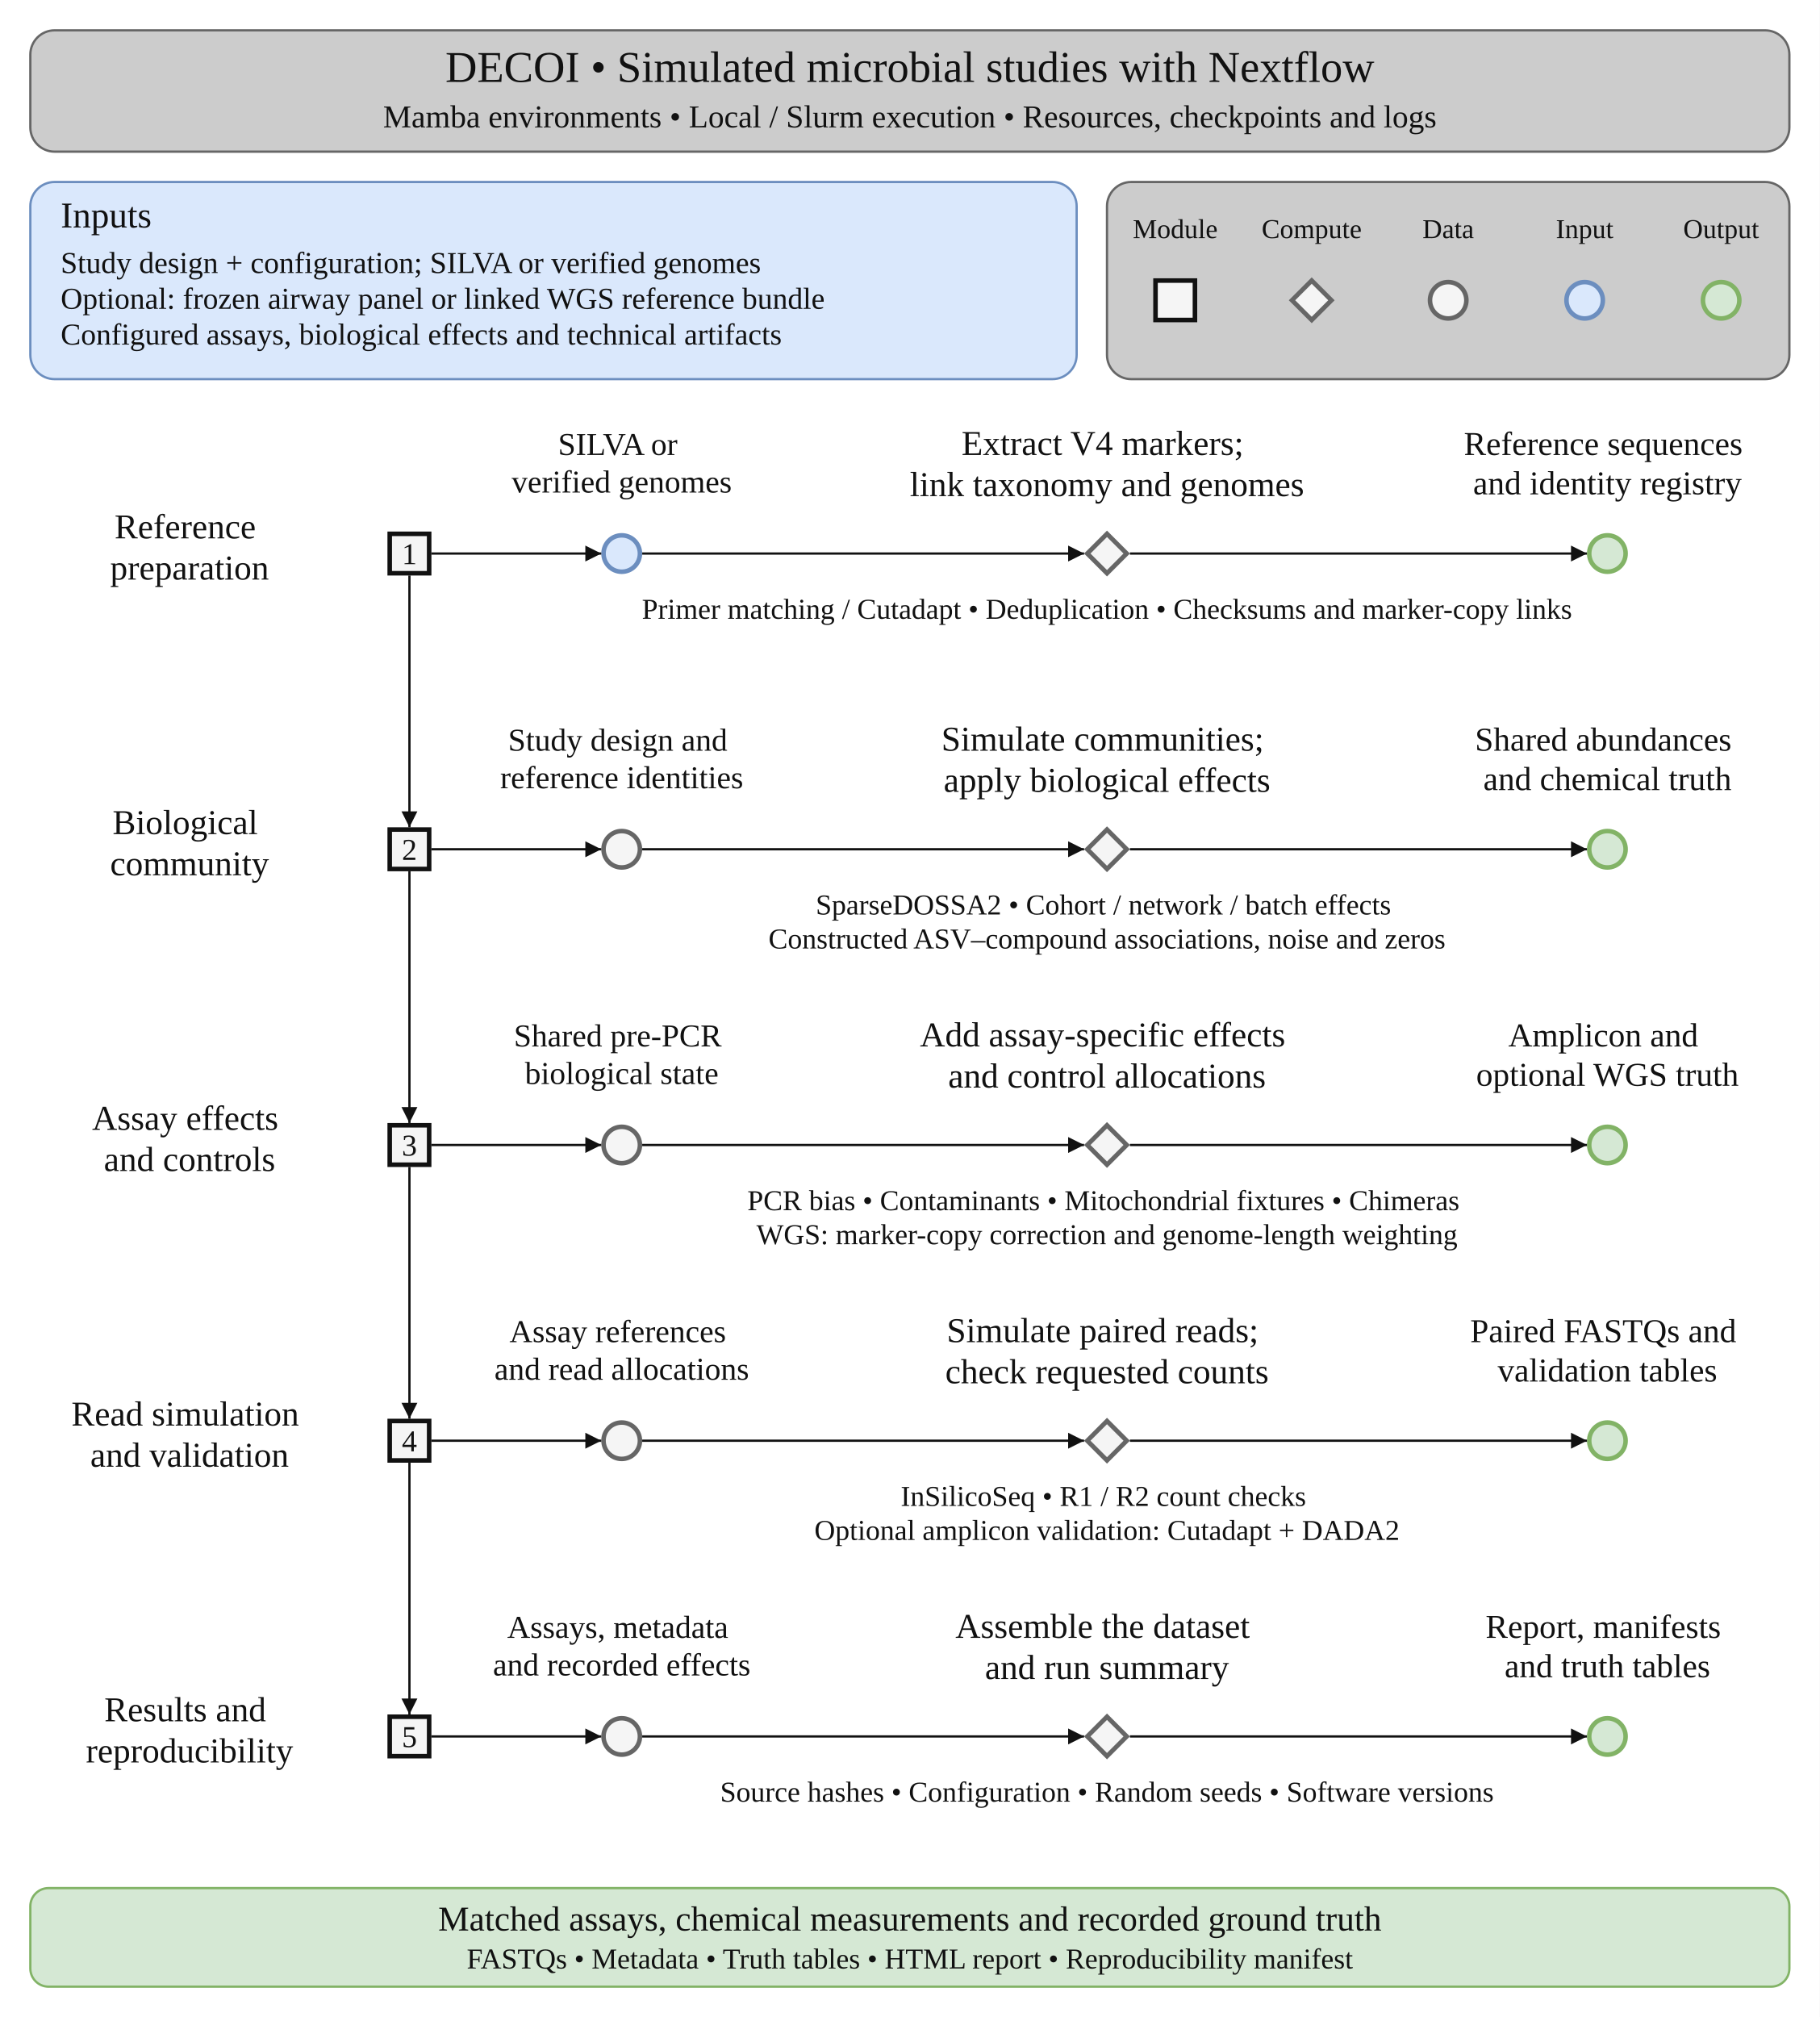
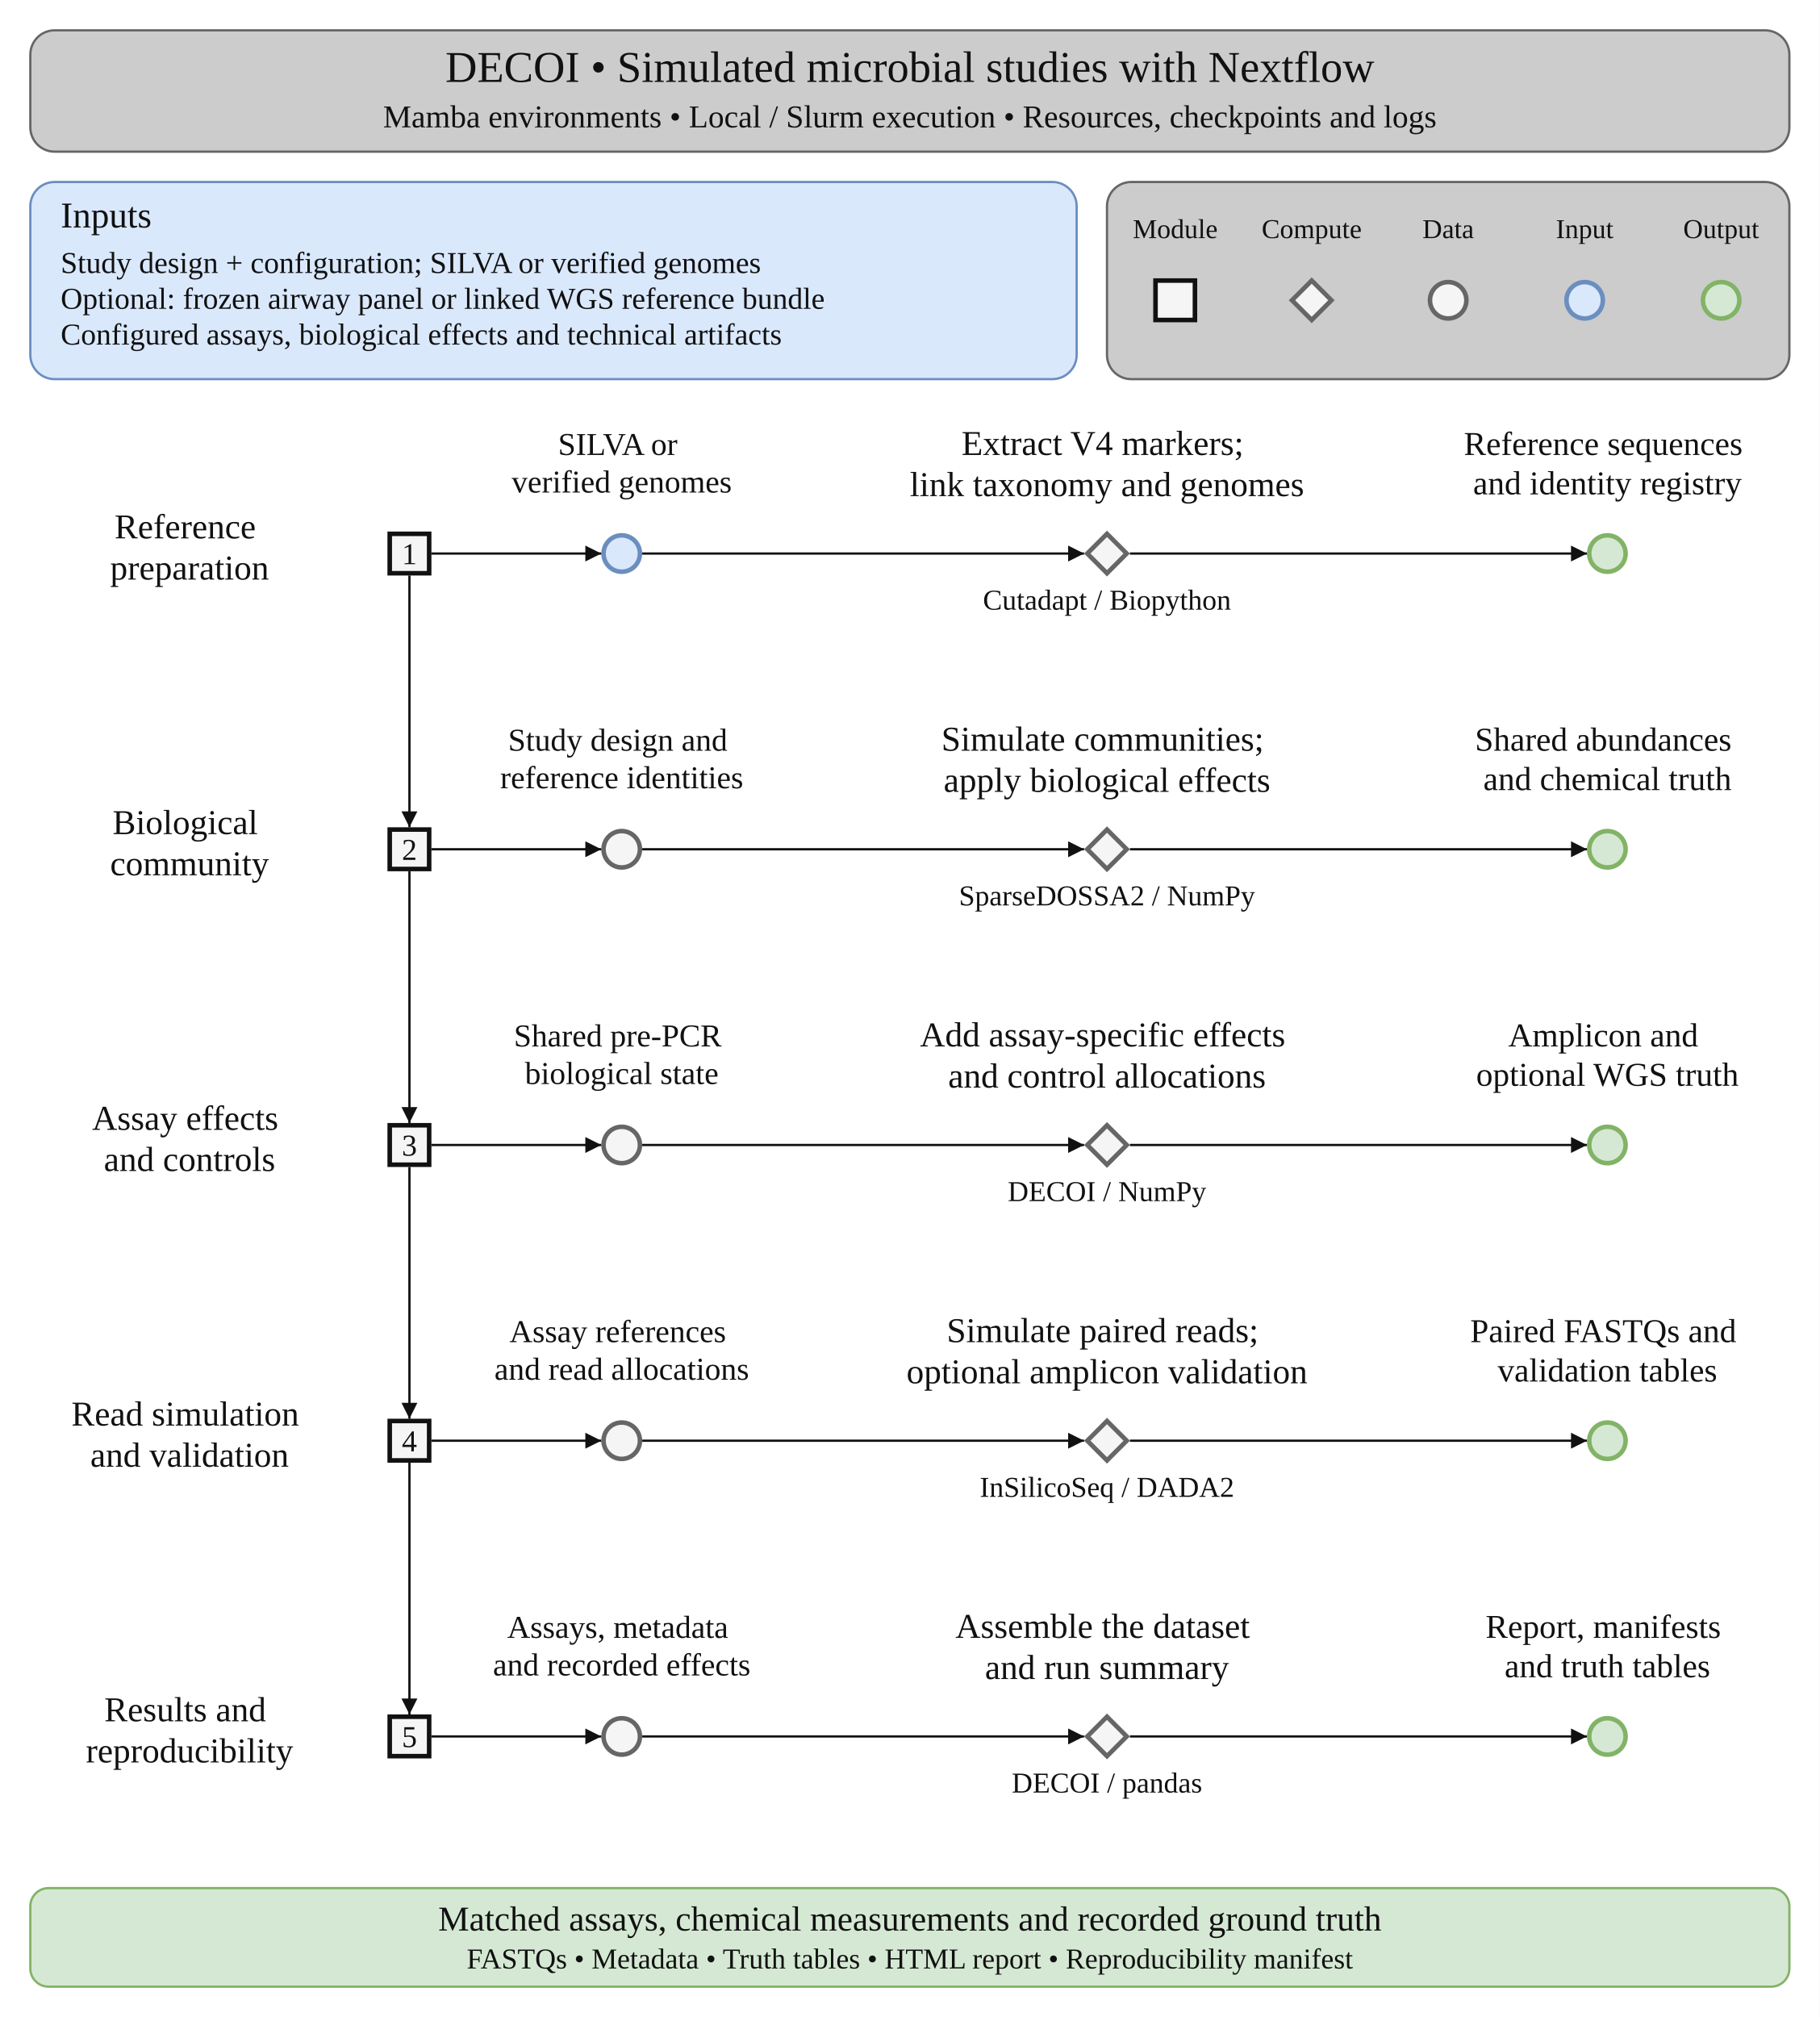
<svg xmlns="http://www.w3.org/2000/svg" width="1200" height="1330" viewBox="0 0 1200 1330" role="img" aria-labelledby="title desc">
  <rect width="1200" height="1330" fill="white" />
  <defs>
    <marker id="arrow" viewBox="0 0 10 10" refX="10" refY="5" markerWidth="7" markerHeight="7" orient="auto">
      <path d="M0 0 L10 5 L0 10z" fill="#111111" />
    </marker>
  </defs>
  <style>text{font-family:"Times New Roman",Times,serif;fill:#111111}.wire{fill:none;stroke:#111111;stroke-width:1.5;marker-end:url(#arrow)}</style>
  <rect x="20" y="20" width="1160" height="80" rx="16" fill="#CCCCCC" stroke="#666666" stroke-width="1.5" />
  <text x="600" y="54" font-size="29" text-anchor="middle">
    <tspan x="600" dy="0">DECOI • Simulated microbial studies with Nextflow</tspan>
  </text>
  <text x="600" y="84" font-size="21" text-anchor="middle">
    <tspan x="600" dy="0">Mamba environments • Local / Slurm execution • Resources, checkpoints and logs</tspan>
  </text>
  <rect x="20" y="120" width="690" height="130" rx="16" fill="#DAE8FC" stroke="#6C8EBF" stroke-width="1.5" />
  <text x="40" y="150" font-size="24" text-anchor="start">
    <tspan x="40" dy="0">Inputs</tspan>
  </text>
  <text x="40" y="180" font-size="20" text-anchor="start">
    <tspan x="40" dy="0">Study design + configuration; SILVA or verified genomes</tspan>
    <tspan x="40" dy="23.6">Optional: frozen airway panel or linked WGS reference bundle</tspan>
    <tspan x="40" dy="23.6">Configured assays, biological effects and technical artifacts</tspan>
  </text>
  <rect x="730" y="120" width="450" height="130" rx="16" fill="#CCCCCC" stroke="#666666" stroke-width="1.5" />
  <text x="775" y="157" font-size="18" text-anchor="middle">
    <tspan x="775" dy="0">Module</tspan>
  </text>
  <rect x="762" y="185" width="26" height="26" rx="0" fill="#F5F5F5" stroke="#111111" stroke-width="3" />
  <text x="865" y="157" font-size="18" text-anchor="middle">
    <tspan x="865" dy="0">Compute</tspan>
  </text>
  <path d="M865 185 L878 198 L865 211 L852 198Z" fill="#F5F5F5" stroke="#666666" stroke-width="3" />
  <text x="955" y="157" font-size="18" text-anchor="middle">
    <tspan x="955" dy="0">Data</tspan>
  </text>
  <circle cx="955" cy="198" r="12" fill="#F5F5F5" stroke="#666666" stroke-width="3" />
  <text x="1045" y="157" font-size="18" text-anchor="middle">
    <tspan x="1045" dy="0">Input</tspan>
  </text>
  <circle cx="1045" cy="198" r="12" fill="#DAE8FC" stroke="#6C8EBF" stroke-width="3" />
  <text x="1135" y="157" font-size="18" text-anchor="middle">
    <tspan x="1135" dy="0">Output</tspan>
  </text>
  <circle cx="1135" cy="198" r="12" fill="#D5E8D4" stroke="#82B366" stroke-width="3" />
  <text x="125" y="355" font-size="23" text-anchor="middle">
    <tspan x="125" dy="0">Reference</tspan>
    <tspan x="125" dy="27.14">preparation</tspan>
  </text>
  <rect x="257" y="352" width="26" height="26" rx="0" fill="#F5F5F5" stroke="#111111" stroke-width="3" />
  <text x="270" y="372" font-size="20" text-anchor="middle">
    <tspan x="270" dy="0">1</tspan>
  </text>
  <circle cx="410" cy="365" r="12" fill="#DAE8FC" stroke="#6C8EBF" stroke-width="3" />
  <path d="M730 352 L743 365 L730 378 L717 365Z" fill="#F5F5F5" stroke="#666666" stroke-width="3" />
  <circle cx="1060" cy="365" r="12" fill="#D5E8D4" stroke="#82B366" stroke-width="3" />
  <text x="410" y="300" font-size="21" text-anchor="middle">
    <tspan x="410" dy="0">SILVA or</tspan>
    <tspan x="410" dy="24.78">verified genomes</tspan>
  </text>
  <text x="730" y="300" font-size="23" text-anchor="middle">
    <tspan x="730" dy="0">Extract V4 markers;</tspan>
    <tspan x="730" dy="27.14">link taxonomy and genomes</tspan>
  </text>
  <text x="1060" y="300" font-size="22" text-anchor="middle">
    <tspan x="1060" dy="0">Reference sequences</tspan>
    <tspan x="1060" dy="25.96">and identity registry</tspan>
  </text>
-   <text x="730" y="408" font-size="19" text-anchor="middle">
-     <tspan x="730" dy="0">Primer matching / Cutadapt • Deduplication • Checksums and marker-copy links</tspan>
+   <text x="730" y="402" font-size="19" text-anchor="middle">
+     <tspan x="730" dy="0">Cutadapt / Biopython</tspan>
  </text>
  <path class="wire" d="M284.5 365 L396.5 365" />
  <path class="wire" d="M423.5 365 L714.879 365" />
  <path class="wire" d="M745.121 365 L1046.5 365" />
  <path class="wire" d="M270 379.5 L270 545.5" />
  <text x="125" y="550" font-size="23" text-anchor="middle">
    <tspan x="125" dy="0">Biological</tspan>
    <tspan x="125" dy="27.14">community</tspan>
  </text>
  <rect x="257" y="547" width="26" height="26" rx="0" fill="#F5F5F5" stroke="#111111" stroke-width="3" />
  <text x="270" y="567" font-size="20" text-anchor="middle">
    <tspan x="270" dy="0">2</tspan>
  </text>
  <circle cx="410" cy="560" r="12" fill="#F5F5F5" stroke="#666666" stroke-width="3" />
  <path d="M730 547 L743 560 L730 573 L717 560Z" fill="#F5F5F5" stroke="#666666" stroke-width="3" />
  <circle cx="1060" cy="560" r="12" fill="#D5E8D4" stroke="#82B366" stroke-width="3" />
  <text x="410" y="495" font-size="21" text-anchor="middle">
    <tspan x="410" dy="0">Study design and</tspan>
    <tspan x="410" dy="24.78">reference identities</tspan>
  </text>
  <text x="730" y="495" font-size="23" text-anchor="middle">
    <tspan x="730" dy="0">Simulate communities;</tspan>
    <tspan x="730" dy="27.14">apply biological effects</tspan>
  </text>
  <text x="1060" y="495" font-size="22" text-anchor="middle">
    <tspan x="1060" dy="0">Shared abundances</tspan>
    <tspan x="1060" dy="25.96">and chemical truth</tspan>
  </text>
-   <text x="730" y="603" font-size="19" text-anchor="middle">
-     <tspan x="730" dy="0">SparseDOSSA2 • Cohort / network / batch effects</tspan>
-     <tspan x="730" dy="22.42">Constructed ASV–compound associations, noise and zeros</tspan>
+   <text x="730" y="597" font-size="19" text-anchor="middle">
+     <tspan x="730" dy="0">SparseDOSSA2 / NumPy</tspan>
  </text>
  <path class="wire" d="M284.5 560 L396.5 560" />
  <path class="wire" d="M423.5 560 L714.879 560" />
  <path class="wire" d="M745.121 560 L1046.5 560" />
  <path class="wire" d="M270 574.5 L270 740.5" />
  <text x="125" y="745" font-size="23" text-anchor="middle">
    <tspan x="125" dy="0">Assay effects</tspan>
    <tspan x="125" dy="27.14">and controls</tspan>
  </text>
  <rect x="257" y="742" width="26" height="26" rx="0" fill="#F5F5F5" stroke="#111111" stroke-width="3" />
  <text x="270" y="762" font-size="20" text-anchor="middle">
    <tspan x="270" dy="0">3</tspan>
  </text>
  <circle cx="410" cy="755" r="12" fill="#F5F5F5" stroke="#666666" stroke-width="3" />
  <path d="M730 742 L743 755 L730 768 L717 755Z" fill="#F5F5F5" stroke="#666666" stroke-width="3" />
  <circle cx="1060" cy="755" r="12" fill="#D5E8D4" stroke="#82B366" stroke-width="3" />
  <text x="410" y="690" font-size="21" text-anchor="middle">
    <tspan x="410" dy="0">Shared pre-PCR</tspan>
    <tspan x="410" dy="24.78">biological state</tspan>
  </text>
  <text x="730" y="690" font-size="23" text-anchor="middle">
    <tspan x="730" dy="0">Add assay-specific effects</tspan>
    <tspan x="730" dy="27.14">and control allocations</tspan>
  </text>
  <text x="1060" y="690" font-size="22" text-anchor="middle">
    <tspan x="1060" dy="0">Amplicon and</tspan>
    <tspan x="1060" dy="25.96">optional WGS truth</tspan>
  </text>
-   <text x="730" y="798" font-size="19" text-anchor="middle">
-     <tspan x="730" dy="0">PCR bias • Contaminants • Mitochondrial fixtures • Chimeras</tspan>
-     <tspan x="730" dy="22.42">WGS: marker-copy correction and genome-length weighting</tspan>
+   <text x="730" y="792" font-size="19" text-anchor="middle">
+     <tspan x="730" dy="0">DECOI / NumPy</tspan>
  </text>
  <path class="wire" d="M284.5 755 L396.5 755" />
  <path class="wire" d="M423.5 755 L714.879 755" />
  <path class="wire" d="M745.121 755 L1046.5 755" />
  <path class="wire" d="M270 769.5 L270 935.5" />
  <text x="125" y="940" font-size="23" text-anchor="middle">
    <tspan x="125" dy="0">Read simulation</tspan>
    <tspan x="125" dy="27.14">and validation</tspan>
  </text>
  <rect x="257" y="937" width="26" height="26" rx="0" fill="#F5F5F5" stroke="#111111" stroke-width="3" />
  <text x="270" y="957" font-size="20" text-anchor="middle">
    <tspan x="270" dy="0">4</tspan>
  </text>
  <circle cx="410" cy="950" r="12" fill="#F5F5F5" stroke="#666666" stroke-width="3" />
  <path d="M730 937 L743 950 L730 963 L717 950Z" fill="#F5F5F5" stroke="#666666" stroke-width="3" />
  <circle cx="1060" cy="950" r="12" fill="#D5E8D4" stroke="#82B366" stroke-width="3" />
  <text x="410" y="885" font-size="21" text-anchor="middle">
    <tspan x="410" dy="0">Assay references</tspan>
    <tspan x="410" dy="24.78">and read allocations</tspan>
  </text>
  <text x="730" y="885" font-size="23" text-anchor="middle">
    <tspan x="730" dy="0">Simulate paired reads;</tspan>
-     <tspan x="730" dy="27.14">check requested counts</tspan>
+     <tspan x="730" dy="27.14">optional amplicon validation</tspan>
  </text>
  <text x="1060" y="885" font-size="22" text-anchor="middle">
    <tspan x="1060" dy="0">Paired FASTQs and</tspan>
    <tspan x="1060" dy="25.96">validation tables</tspan>
  </text>
-   <text x="730" y="993" font-size="19" text-anchor="middle">
-     <tspan x="730" dy="0">InSilicoSeq • R1 / R2 count checks</tspan>
-     <tspan x="730" dy="22.42">Optional amplicon validation: Cutadapt + DADA2</tspan>
+   <text x="730" y="987" font-size="19" text-anchor="middle">
+     <tspan x="730" dy="0">InSilicoSeq / DADA2</tspan>
  </text>
  <path class="wire" d="M284.5 950 L396.5 950" />
  <path class="wire" d="M423.5 950 L714.879 950" />
  <path class="wire" d="M745.121 950 L1046.5 950" />
  <path class="wire" d="M270 964.5 L270 1130.5" />
  <text x="125" y="1135" font-size="23" text-anchor="middle">
    <tspan x="125" dy="0">Results and</tspan>
    <tspan x="125" dy="27.14">reproducibility</tspan>
  </text>
  <rect x="257" y="1132" width="26" height="26" rx="0" fill="#F5F5F5" stroke="#111111" stroke-width="3" />
  <text x="270" y="1152" font-size="20" text-anchor="middle">
    <tspan x="270" dy="0">5</tspan>
  </text>
  <circle cx="410" cy="1145" r="12" fill="#F5F5F5" stroke="#666666" stroke-width="3" />
  <path d="M730 1132 L743 1145 L730 1158 L717 1145Z" fill="#F5F5F5" stroke="#666666" stroke-width="3" />
  <circle cx="1060" cy="1145" r="12" fill="#D5E8D4" stroke="#82B366" stroke-width="3" />
  <text x="410" y="1080" font-size="21" text-anchor="middle">
    <tspan x="410" dy="0">Assays, metadata</tspan>
    <tspan x="410" dy="24.78">and recorded effects</tspan>
  </text>
  <text x="730" y="1080" font-size="23" text-anchor="middle">
    <tspan x="730" dy="0">Assemble the dataset</tspan>
    <tspan x="730" dy="27.14">and run summary</tspan>
  </text>
  <text x="1060" y="1080" font-size="22" text-anchor="middle">
    <tspan x="1060" dy="0">Report, manifests</tspan>
    <tspan x="1060" dy="25.96">and truth tables</tspan>
  </text>
-   <text x="730" y="1188" font-size="19" text-anchor="middle">
-     <tspan x="730" dy="0">Source hashes • Configuration • Random seeds • Software versions</tspan>
+   <text x="730" y="1182" font-size="19" text-anchor="middle">
+     <tspan x="730" dy="0">DECOI / pandas</tspan>
  </text>
  <path class="wire" d="M284.5 1145 L396.5 1145" />
  <path class="wire" d="M423.5 1145 L714.879 1145" />
  <path class="wire" d="M745.121 1145 L1046.5 1145" />
  <rect x="20" y="1245" width="1160" height="65" rx="12" fill="#D5E8D4" stroke="#82B366" stroke-width="1.5" />
  <text x="600" y="1273" font-size="23" text-anchor="middle">
    <tspan x="600" dy="0">Matched assays, chemical measurements and recorded ground truth</tspan>
  </text>
  <text x="600" y="1298" font-size="19" text-anchor="middle">
    <tspan x="600" dy="0">FASTQs • Metadata • Truth tables • HTML report • Reproducibility manifest</tspan>
  </text>
</svg>
